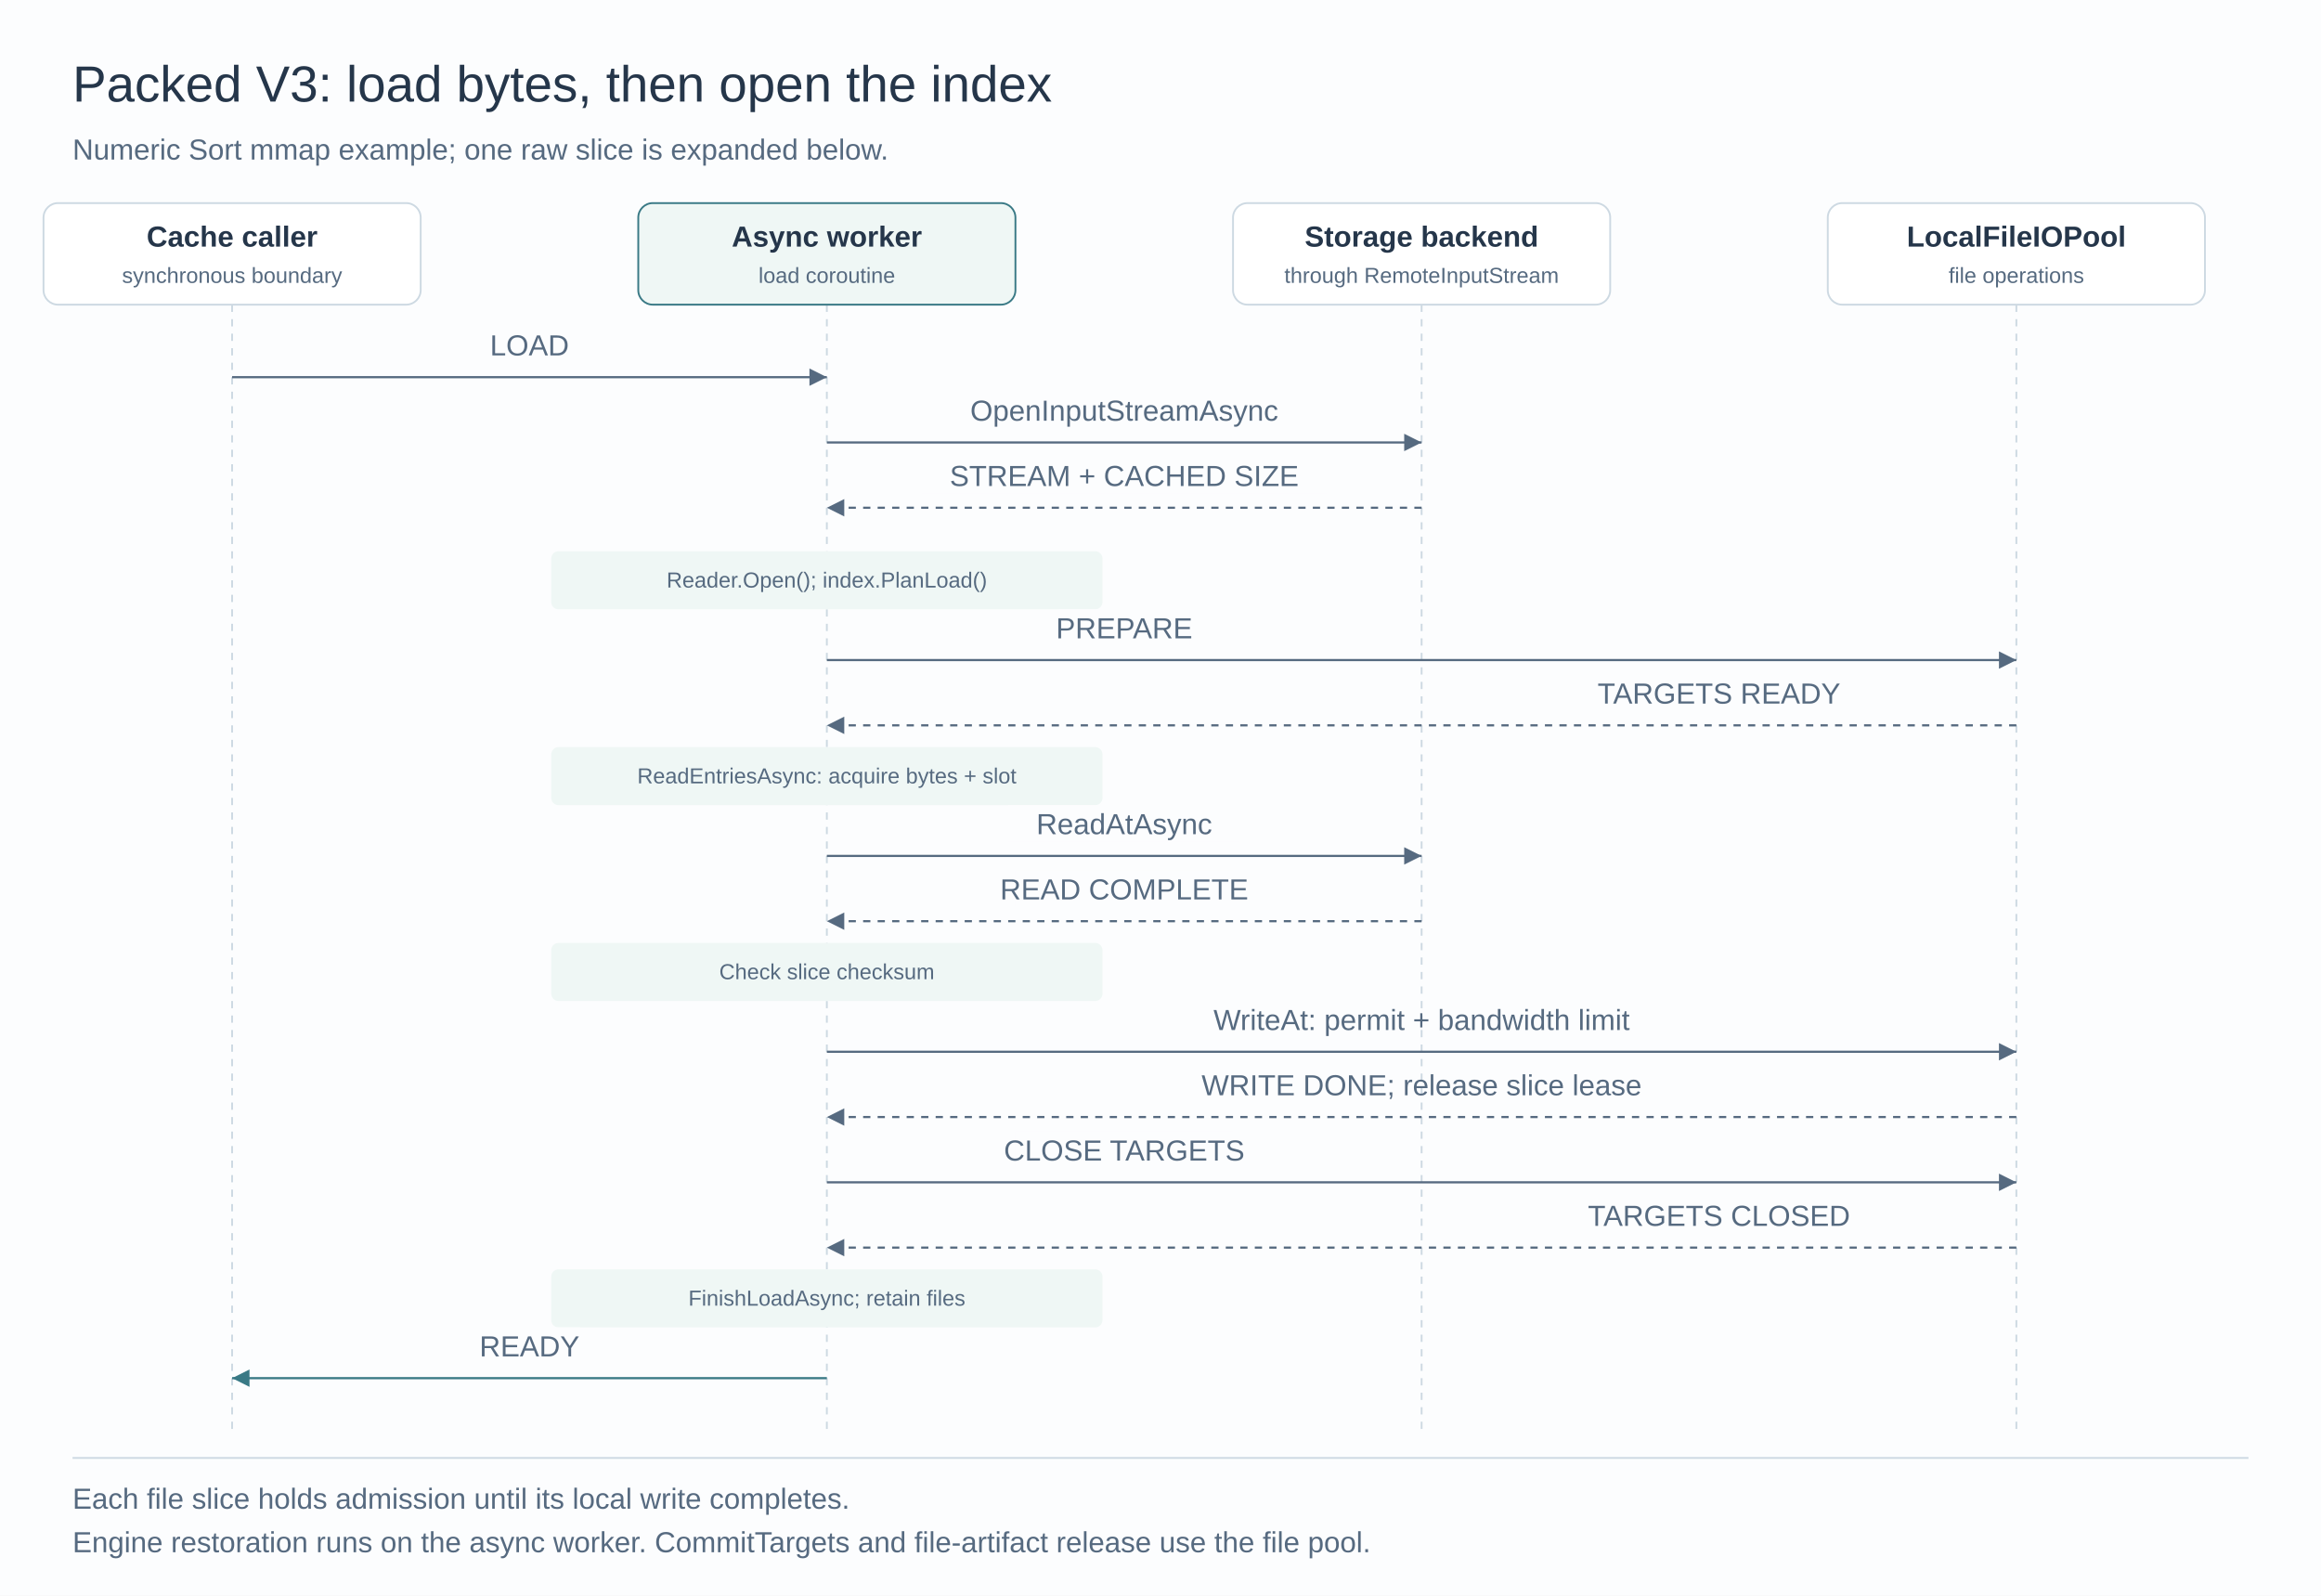
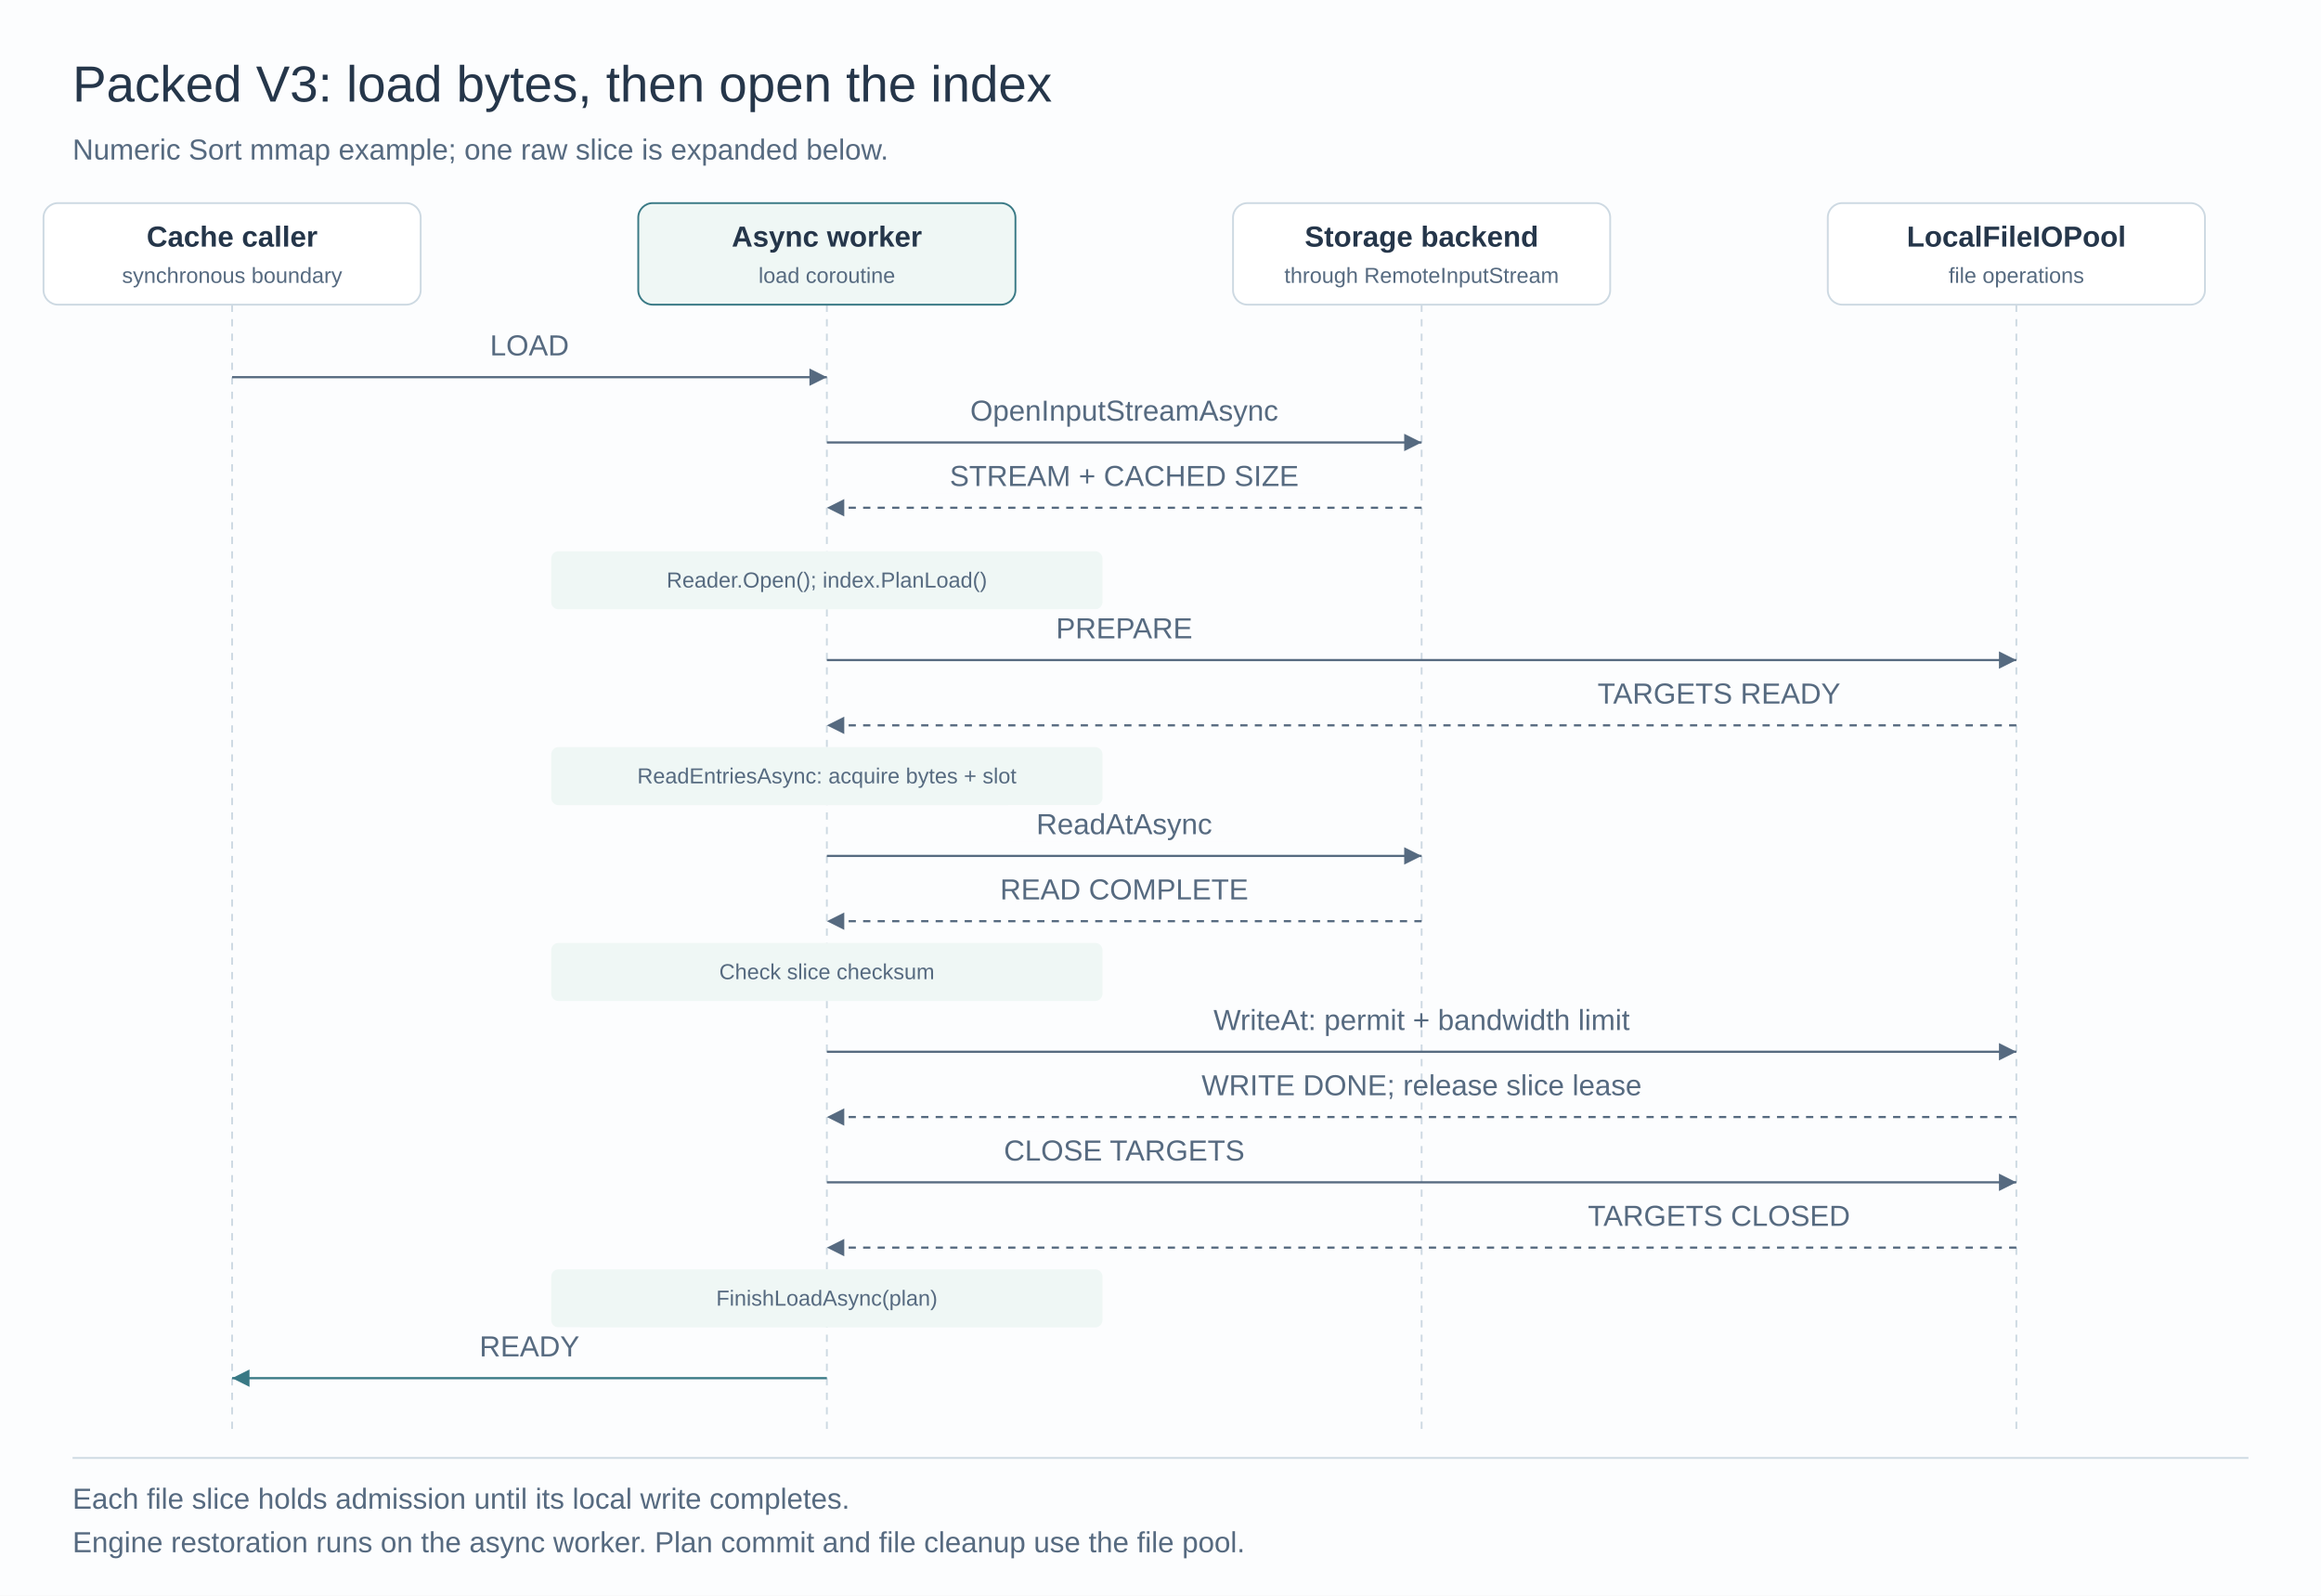
<svg xmlns="http://www.w3.org/2000/svg" width="1280" height="880" viewBox="0 0 1280 880" role="img" aria-labelledby="packed-sequence-title packed-sequence-desc">
  <defs>
    <marker id="packed-sequence-arrow" markerWidth="8" markerHeight="8" refX="8" refY="4" orient="auto">
      <path d="M 0 0 L 8 4 L 0 8 Z" fill="#566A80" />
    </marker>
    <marker id="packed-sequence-accent" markerWidth="8" markerHeight="8" refX="8" refY="4" orient="auto">
      <path d="M 0 0 L 8 4 L 0 8 Z" fill="#397985" />
    </marker>
    <marker id="packed-sequence-link" markerWidth="8" markerHeight="8" refX="8" refY="4" orient="auto">
      <path d="M 0 0 L 8 4 L 0 8 Z" fill="#557794" />
    </marker>
  </defs>
  <rect width="1280" height="880" fill="#FCFDFE" />
  <g font-family="Geist, Arial, sans-serif">
    <text x="40" y="56" font-size="28" fill="#25364A" text-anchor="start" font-weight="400">Packed V3: load bytes, then open the index</text>
    <text x="40" y="88" font-size="16" fill="#566A80" text-anchor="start" font-weight="400">Numeric Sort mmap example; one raw slice is expanded below.</text>
    <line x1="128" y1="168" x2="128" y2="788.0" stroke="#CDD9E2" stroke-dasharray="4 4" />
    <line x1="456" y1="168" x2="456" y2="788.0" stroke="#CDD9E2" stroke-dasharray="4 4" />
    <line x1="784" y1="168" x2="784" y2="788.0" stroke="#CDD9E2" stroke-dasharray="4 4" />
    <line x1="1112" y1="168" x2="1112" y2="788.0" stroke="#CDD9E2" stroke-dasharray="4 4" />
    <rect x="24" y="112" width="208" height="56" rx="8" fill="#FFFFFF" stroke="#CDD9E2" />
    <text x="128" y="136" font-size="16" fill="#25364A" text-anchor="middle" font-weight="600">Cache caller</text>
    <text x="128" y="156" font-size="12" fill="#566A80" text-anchor="middle" font-weight="400">synchronous boundary</text>
    <rect x="352" y="112" width="208" height="56" rx="8" fill="#EFF7F5" stroke="#397985" />
    <text x="456" y="136" font-size="16" fill="#25364A" text-anchor="middle" font-weight="600">Async worker</text>
    <text x="456" y="156" font-size="12" fill="#566A80" text-anchor="middle" font-weight="400">load coroutine</text>
    <rect x="680" y="112" width="208" height="56" rx="8" fill="#FFFFFF" stroke="#CDD9E2" />
    <text x="784" y="136" font-size="16" fill="#25364A" text-anchor="middle" font-weight="600">Storage backend</text>
    <text x="784" y="156" font-size="12" fill="#566A80" text-anchor="middle" font-weight="400">through RemoteInputStream</text>
    <rect x="1008" y="112" width="208" height="56" rx="8" fill="#FFFFFF" stroke="#CDD9E2" />
    <text x="1112" y="136" font-size="16" fill="#25364A" text-anchor="middle" font-weight="600">LocalFileIOPool</text>
    <text x="1112" y="156" font-size="12" fill="#566A80" text-anchor="middle" font-weight="400">file operations</text>
    <path d="M 128 208 L 456 208" fill="none" stroke="#566A80" stroke-width="1.2" marker-end="url(#packed-sequence-arrow)" />
    <rect x="268.0" y="180" width="48" height="20" fill="#FCFDFE" />
    <text x="292.0" y="196" font-size="16" fill="#566A80" text-anchor="middle" font-weight="400">LOAD</text>
    <path d="M 456 244 L 784 244" fill="none" stroke="#566A80" stroke-width="1.2" marker-end="url(#packed-sequence-arrow)" />
    <rect x="524" y="216" width="192" height="20" fill="#FCFDFE" />
    <text x="620" y="232" font-size="16" fill="#566A80" text-anchor="middle">OpenInputStreamAsync</text>
    <path d="M 784 280 L 456 280" fill="none" stroke="#566A80" stroke-width="1.2" stroke-dasharray="4 4" marker-end="url(#packed-sequence-arrow)" />
    <rect x="508" y="252" width="224" height="20" fill="#FCFDFE" />
    <text x="620" y="268" font-size="16" fill="#566A80" text-anchor="middle">STREAM + CACHED SIZE</text>
    <rect x="304" y="304" width="304" height="32" rx="4" fill="#EFF7F5" />
    <text x="456" y="324" font-size="12" fill="#566A80" text-anchor="middle" font-weight="400">Reader.Open(); index.PlanLoad()</text>
    <path d="M 456 364 L 1112 364" fill="none" stroke="#566A80" stroke-width="1.2" marker-end="url(#packed-sequence-arrow)" />
    <rect x="584.0" y="336" width="72" height="20" fill="#FCFDFE" />
    <text x="620.0" y="352" font-size="16" fill="#566A80" text-anchor="middle" font-weight="400">PREPARE</text>
    <path d="M 1112 400 L 456 400" fill="none" stroke="#566A80" stroke-width="1.2" stroke-dasharray="4 4" marker-end="url(#packed-sequence-arrow)" />
    <rect x="888.0" y="372" width="120" height="20" fill="#FCFDFE" />
    <text x="948.0" y="388" font-size="16" fill="#566A80" text-anchor="middle" font-weight="400">TARGETS READY</text>
    <rect x="304" y="412" width="304" height="32" rx="4" fill="#EFF7F5" />
    <text x="456" y="432" font-size="12" fill="#566A80" text-anchor="middle" font-weight="400">ReadEntriesAsync: acquire bytes + slot</text>
    <path d="M 456 472 L 784 472" fill="none" stroke="#566A80" stroke-width="1.2" marker-end="url(#packed-sequence-arrow)" />
    <rect x="556.0" y="444" width="128" height="20" fill="#FCFDFE" />
    <text x="620.0" y="460" font-size="16" fill="#566A80" text-anchor="middle" font-weight="400">ReadAtAsync</text>
    <path d="M 784 508 L 456 508" fill="none" stroke="#566A80" stroke-width="1.2" stroke-dasharray="4 4" marker-end="url(#packed-sequence-arrow)" />
    <rect x="560.0" y="480" width="120" height="20" fill="#FCFDFE" />
    <text x="620.0" y="496" font-size="16" fill="#566A80" text-anchor="middle" font-weight="400">READ COMPLETE</text>
    <rect x="304" y="520" width="304" height="32" rx="4" fill="#EFF7F5" />
    <text x="456" y="540" font-size="12" fill="#566A80" text-anchor="middle" font-weight="400">Check slice checksum</text>
    <path d="M 456 580 L 1112 580" fill="none" stroke="#566A80" stroke-width="1.2" marker-end="url(#packed-sequence-arrow)" />
    <text x="784" y="568" font-size="16" fill="#566A80" text-anchor="middle">WriteAt: permit + bandwidth limit</text>
    <path d="M 1112 616 L 456 616" fill="none" stroke="#566A80" stroke-width="1.2" stroke-dasharray="4 4" marker-end="url(#packed-sequence-arrow)" />
    <text x="784" y="604" font-size="16" fill="#566A80" text-anchor="middle">WRITE DONE; release slice lease</text>
    <path d="M 456 652 L 1112 652" fill="none" stroke="#566A80" stroke-width="1.2" marker-end="url(#packed-sequence-arrow)" />
    <rect x="560.0" y="624.0" width="120" height="20" fill="#FCFDFE" />
    <text x="620.0" y="640.0" font-size="16" fill="#566A80" text-anchor="middle" font-weight="400">CLOSE TARGETS</text>
    <path d="M 1112 688 L 456 688" fill="none" stroke="#566A80" stroke-width="1.2" stroke-dasharray="4 4" marker-end="url(#packed-sequence-arrow)" />
    <rect x="884.0" y="660.0" width="128" height="20" fill="#FCFDFE" />
    <text x="948.0" y="676.0" font-size="16" fill="#566A80" text-anchor="middle" font-weight="400">TARGETS CLOSED</text>
    <rect x="304" y="700.0" width="304" height="32" rx="4" fill="#EFF7F5" />
-     <text x="456" y="720.0" font-size="12" fill="#566A80" text-anchor="middle" font-weight="400">FinishLoadAsync; retain files</text>
+     <text x="456" y="720.0" font-size="12" fill="#566A80" text-anchor="middle" font-weight="400">FinishLoadAsync(plan)</text>
    <path d="M 456 760 L 128 760" fill="none" stroke="#397985" stroke-width="1.2" marker-end="url(#packed-sequence-accent)" />
    <rect x="264.0" y="732.0" width="56" height="20" fill="#FCFDFE" />
    <text x="292.0" y="748.0" font-size="16" fill="#566A80" text-anchor="middle" font-weight="400">READY</text>
    <line x1="40" y1="804.0" x2="1240" y2="804.0" stroke="#CDD9E2" />
    <text x="40" y="832.0" font-size="16" fill="#566A80" text-anchor="start" font-weight="400">Each file slice holds admission until its local write completes.</text>
-     <text x="40" y="856.0" font-size="16" fill="#566A80" text-anchor="start" font-weight="400">Engine restoration runs on the async worker. CommitTargets and file-artifact release use the file pool.</text>
+     <text x="40" y="856.0" font-size="16" fill="#566A80" text-anchor="start" font-weight="400">Engine restoration runs on the async worker. Plan commit and file cleanup use the file pool.</text>
  </g>
</svg>
